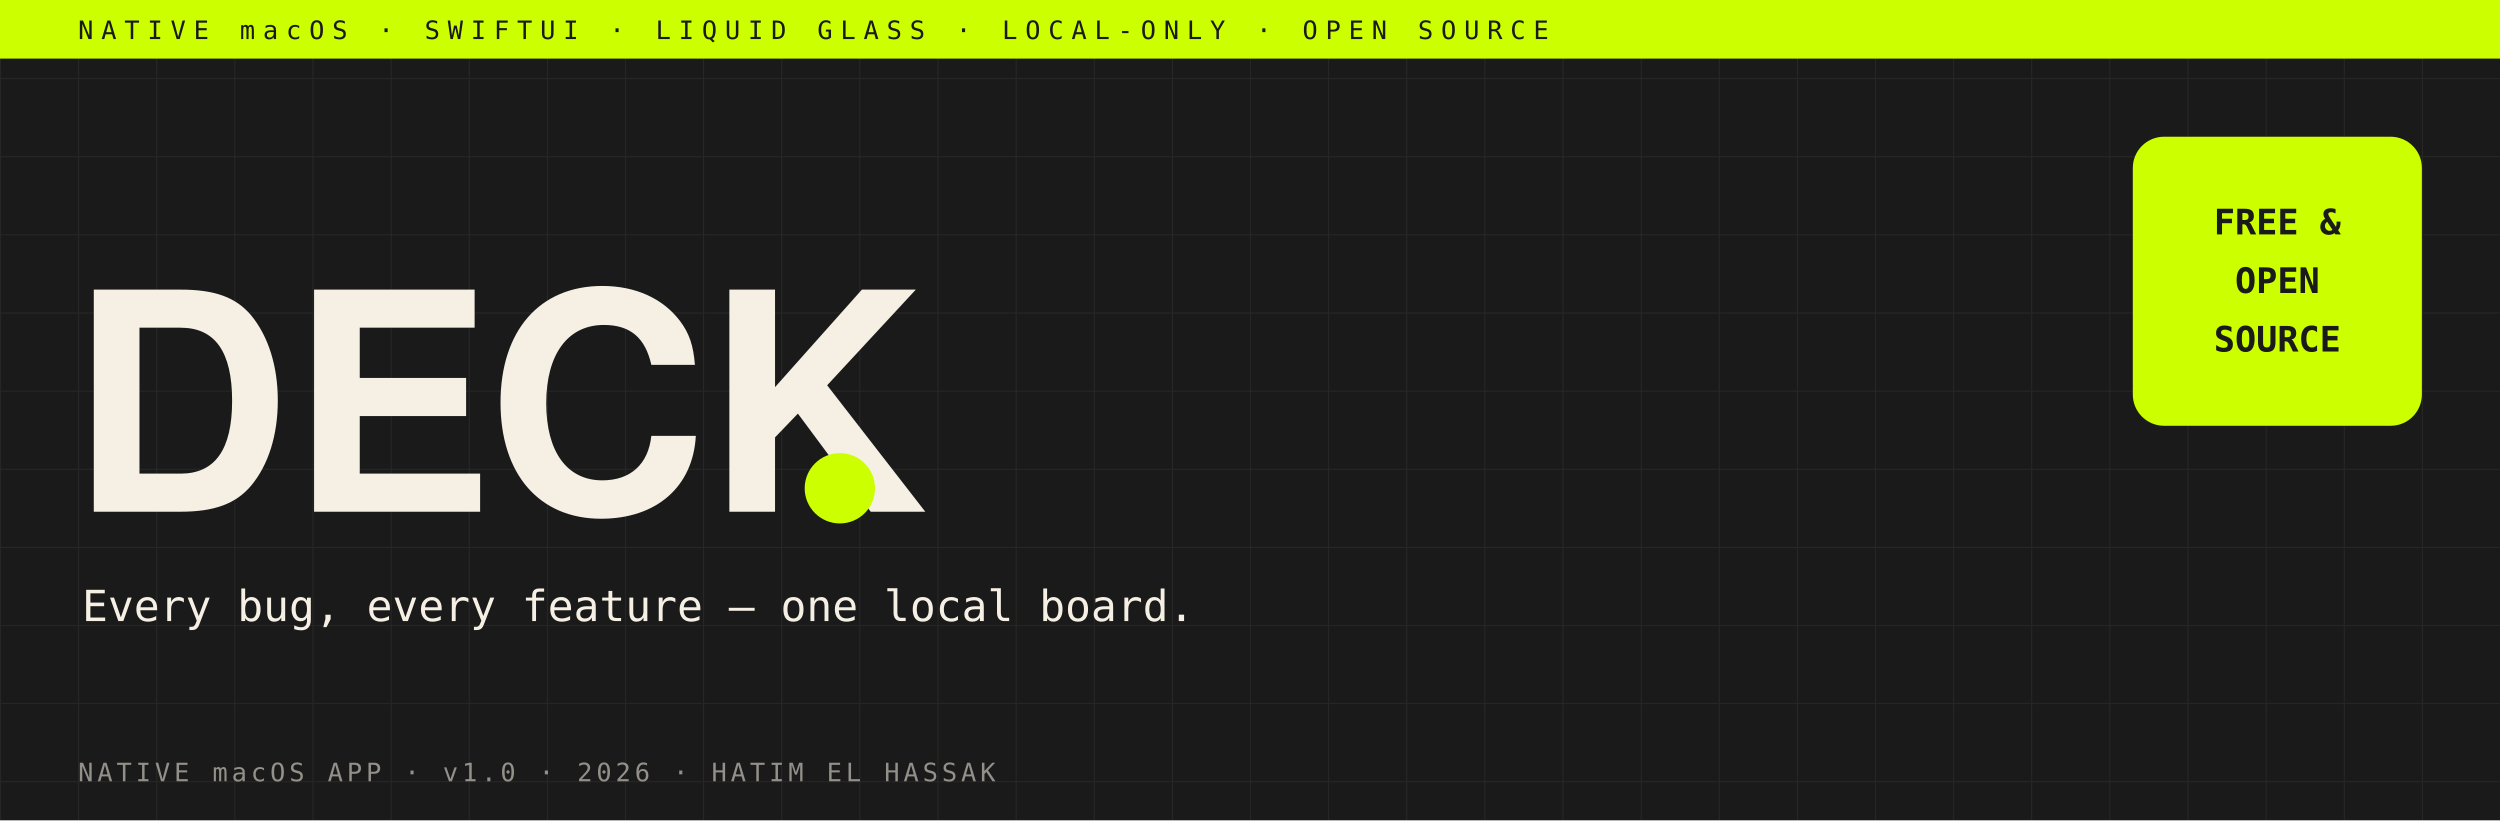
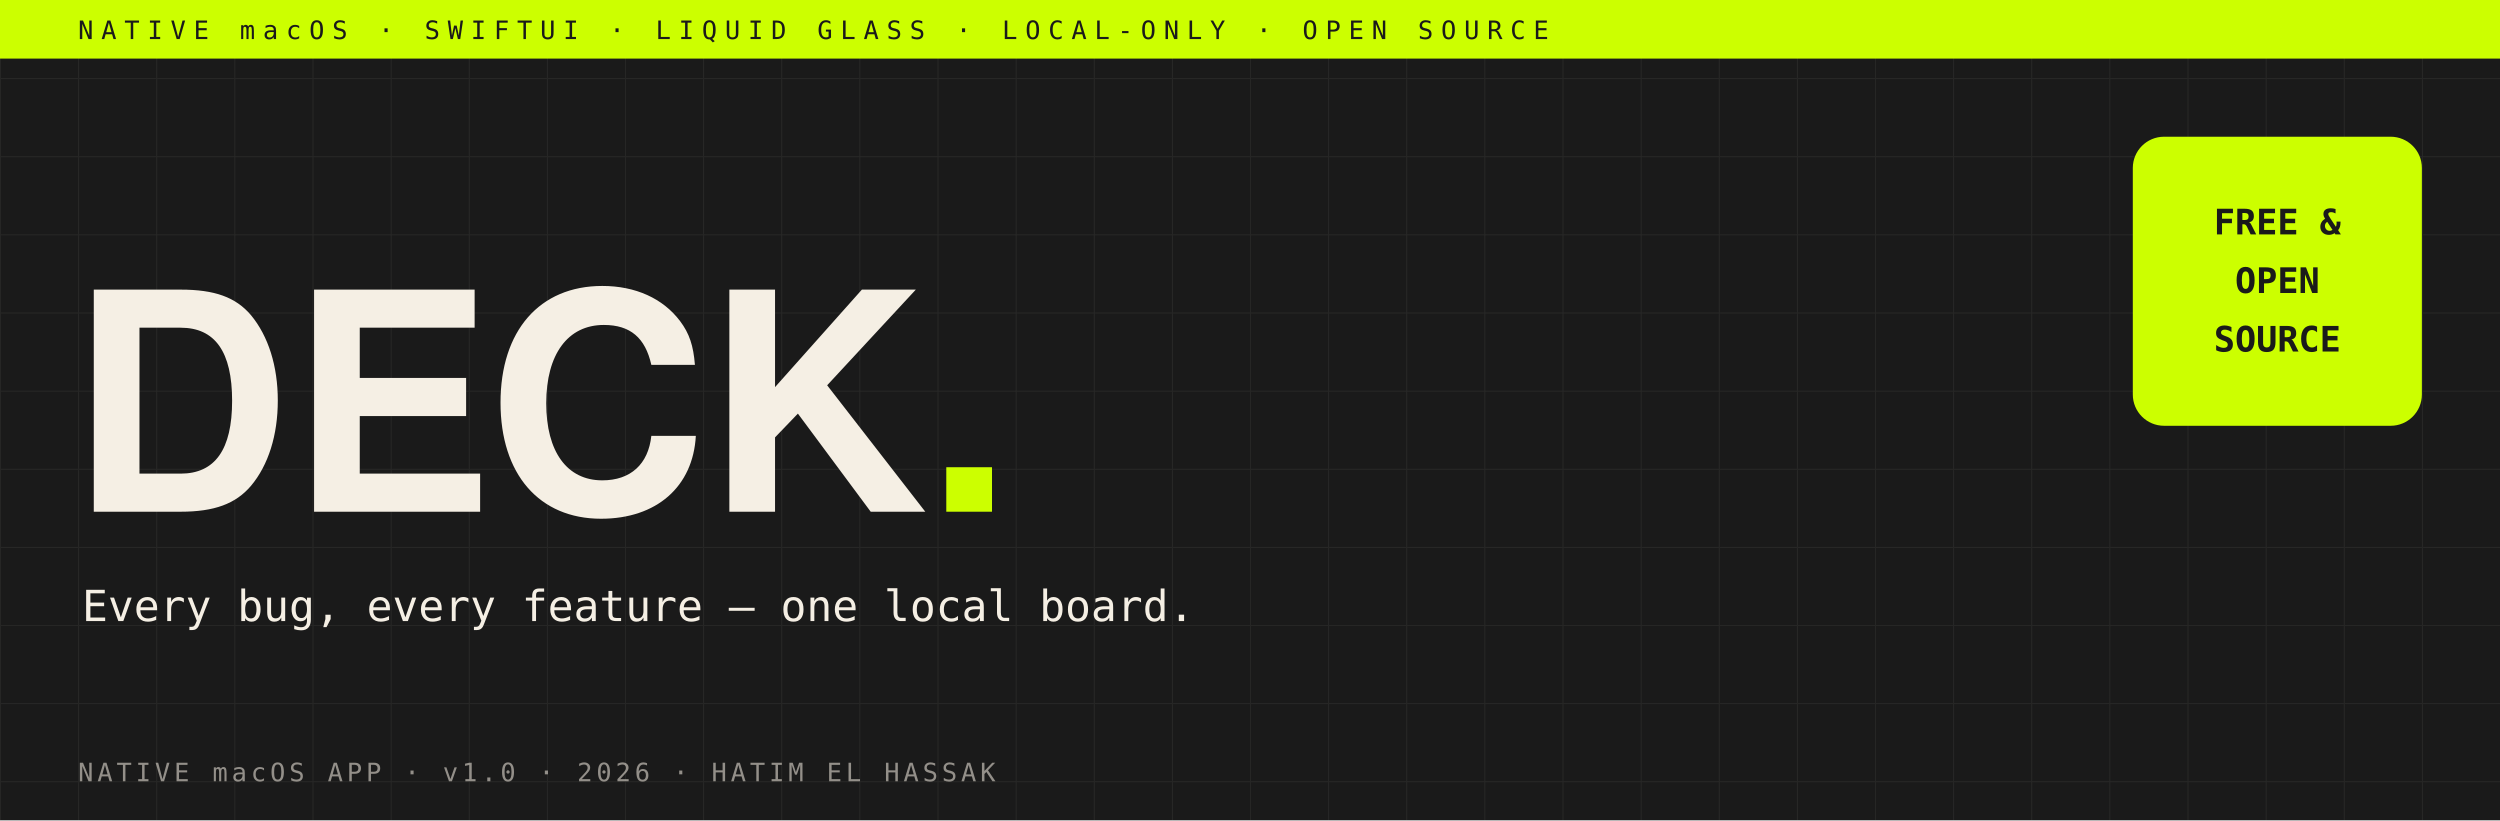
<svg xmlns="http://www.w3.org/2000/svg" viewBox="0 0 1280 420" width="1280" height="420">
  <defs>
    <pattern id="gridd" width="40" height="40" patternUnits="userSpaceOnUse">
      <path d="M40 0H0V40" fill="none" stroke="#F5EFE4" stroke-opacity="0.06" stroke-width="1" />
    </pattern>
  </defs>
  <rect width="1280" height="420" fill="#1A1A1A" />
  <rect width="1280" height="420" fill="url(#gridd)" />
  <rect width="1280" height="30" fill="#CCFF00" />
  <text x="40" y="20" font-family="'JetBrains Mono','SF Mono',Menlo,monospace" font-size="13" letter-spacing="4" fill="#1A1A1A">NATIVE macOS · SWIFTUI · LIQUID GLASS · LOCAL-ONLY · OPEN SOURCE</text>
  <g transform="translate(1092,70)">
    <rect width="148" height="148" rx="16" fill="#CCFF00" />
    <text x="74" y="50" text-anchor="middle" font-family="'JetBrains Mono','SF Mono',Menlo,monospace" font-size="18" font-weight="700" fill="#1A1A1A">FREE &amp;</text>
    <text x="74" y="80" text-anchor="middle" font-family="'JetBrains Mono','SF Mono',Menlo,monospace" font-size="18" font-weight="700" fill="#1A1A1A">OPEN</text>
    <text x="74" y="110" text-anchor="middle" font-family="'JetBrains Mono','SF Mono',Menlo,monospace" font-size="18" font-weight="700" fill="#1A1A1A">SOURCE</text>
  </g>
-   <text x="36" y="262" font-family="Helvetica Neue,Helvetica,Arial,sans-serif" font-size="156" font-weight="900" fill="#F5EFE4">DECK</text>
-   <circle cx="430" cy="250" r="18" fill="#CCFF00" />
+   <text x="36" y="262" font-family="Helvetica Neue,Helvetica,Arial,sans-serif" font-size="156" font-weight="900" fill="#F5EFE4">DECK<tspan fill="#CCFF00">.</tspan>
+   </text>
  <text x="42" y="318" font-family="'JetBrains Mono','SF Mono',Menlo,monospace" font-size="22" fill="#F5EFE4">Every bug, every feature — one local board.</text>
  <text x="40" y="400" font-family="'JetBrains Mono','SF Mono',Menlo,monospace" font-size="13" letter-spacing="2" fill="#F5EFE4" fill-opacity="0.55">NATIVE macOS APP · v1.0 · 2026 · HATIM EL HASSAK</text>
</svg>
